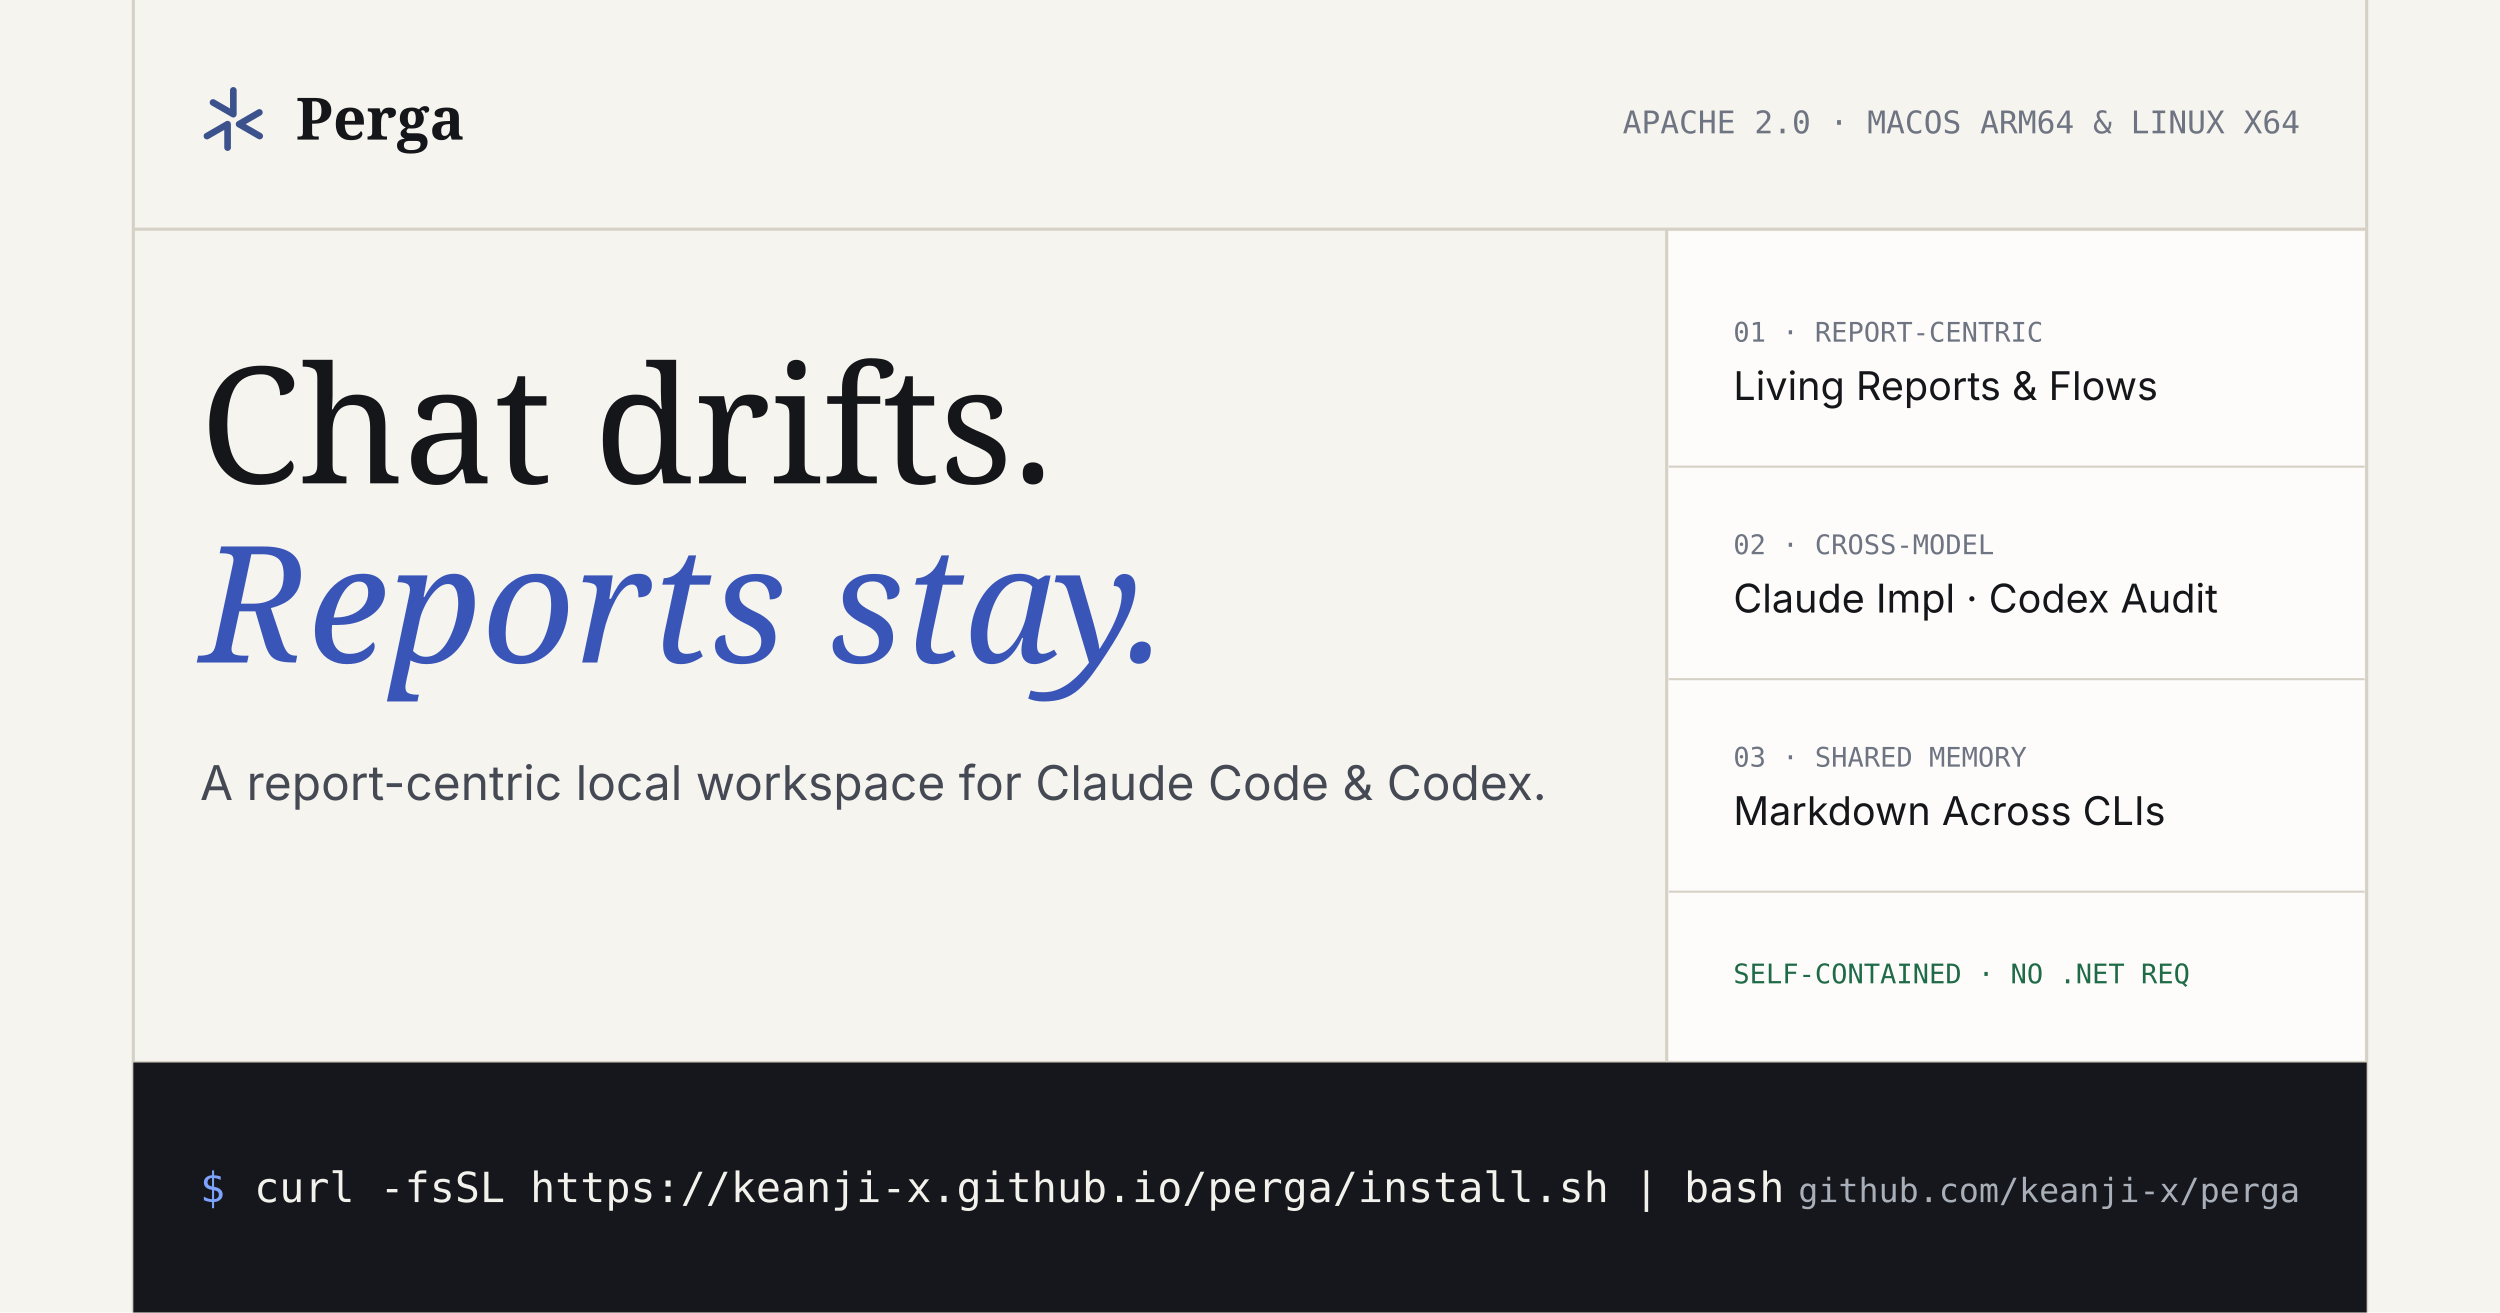
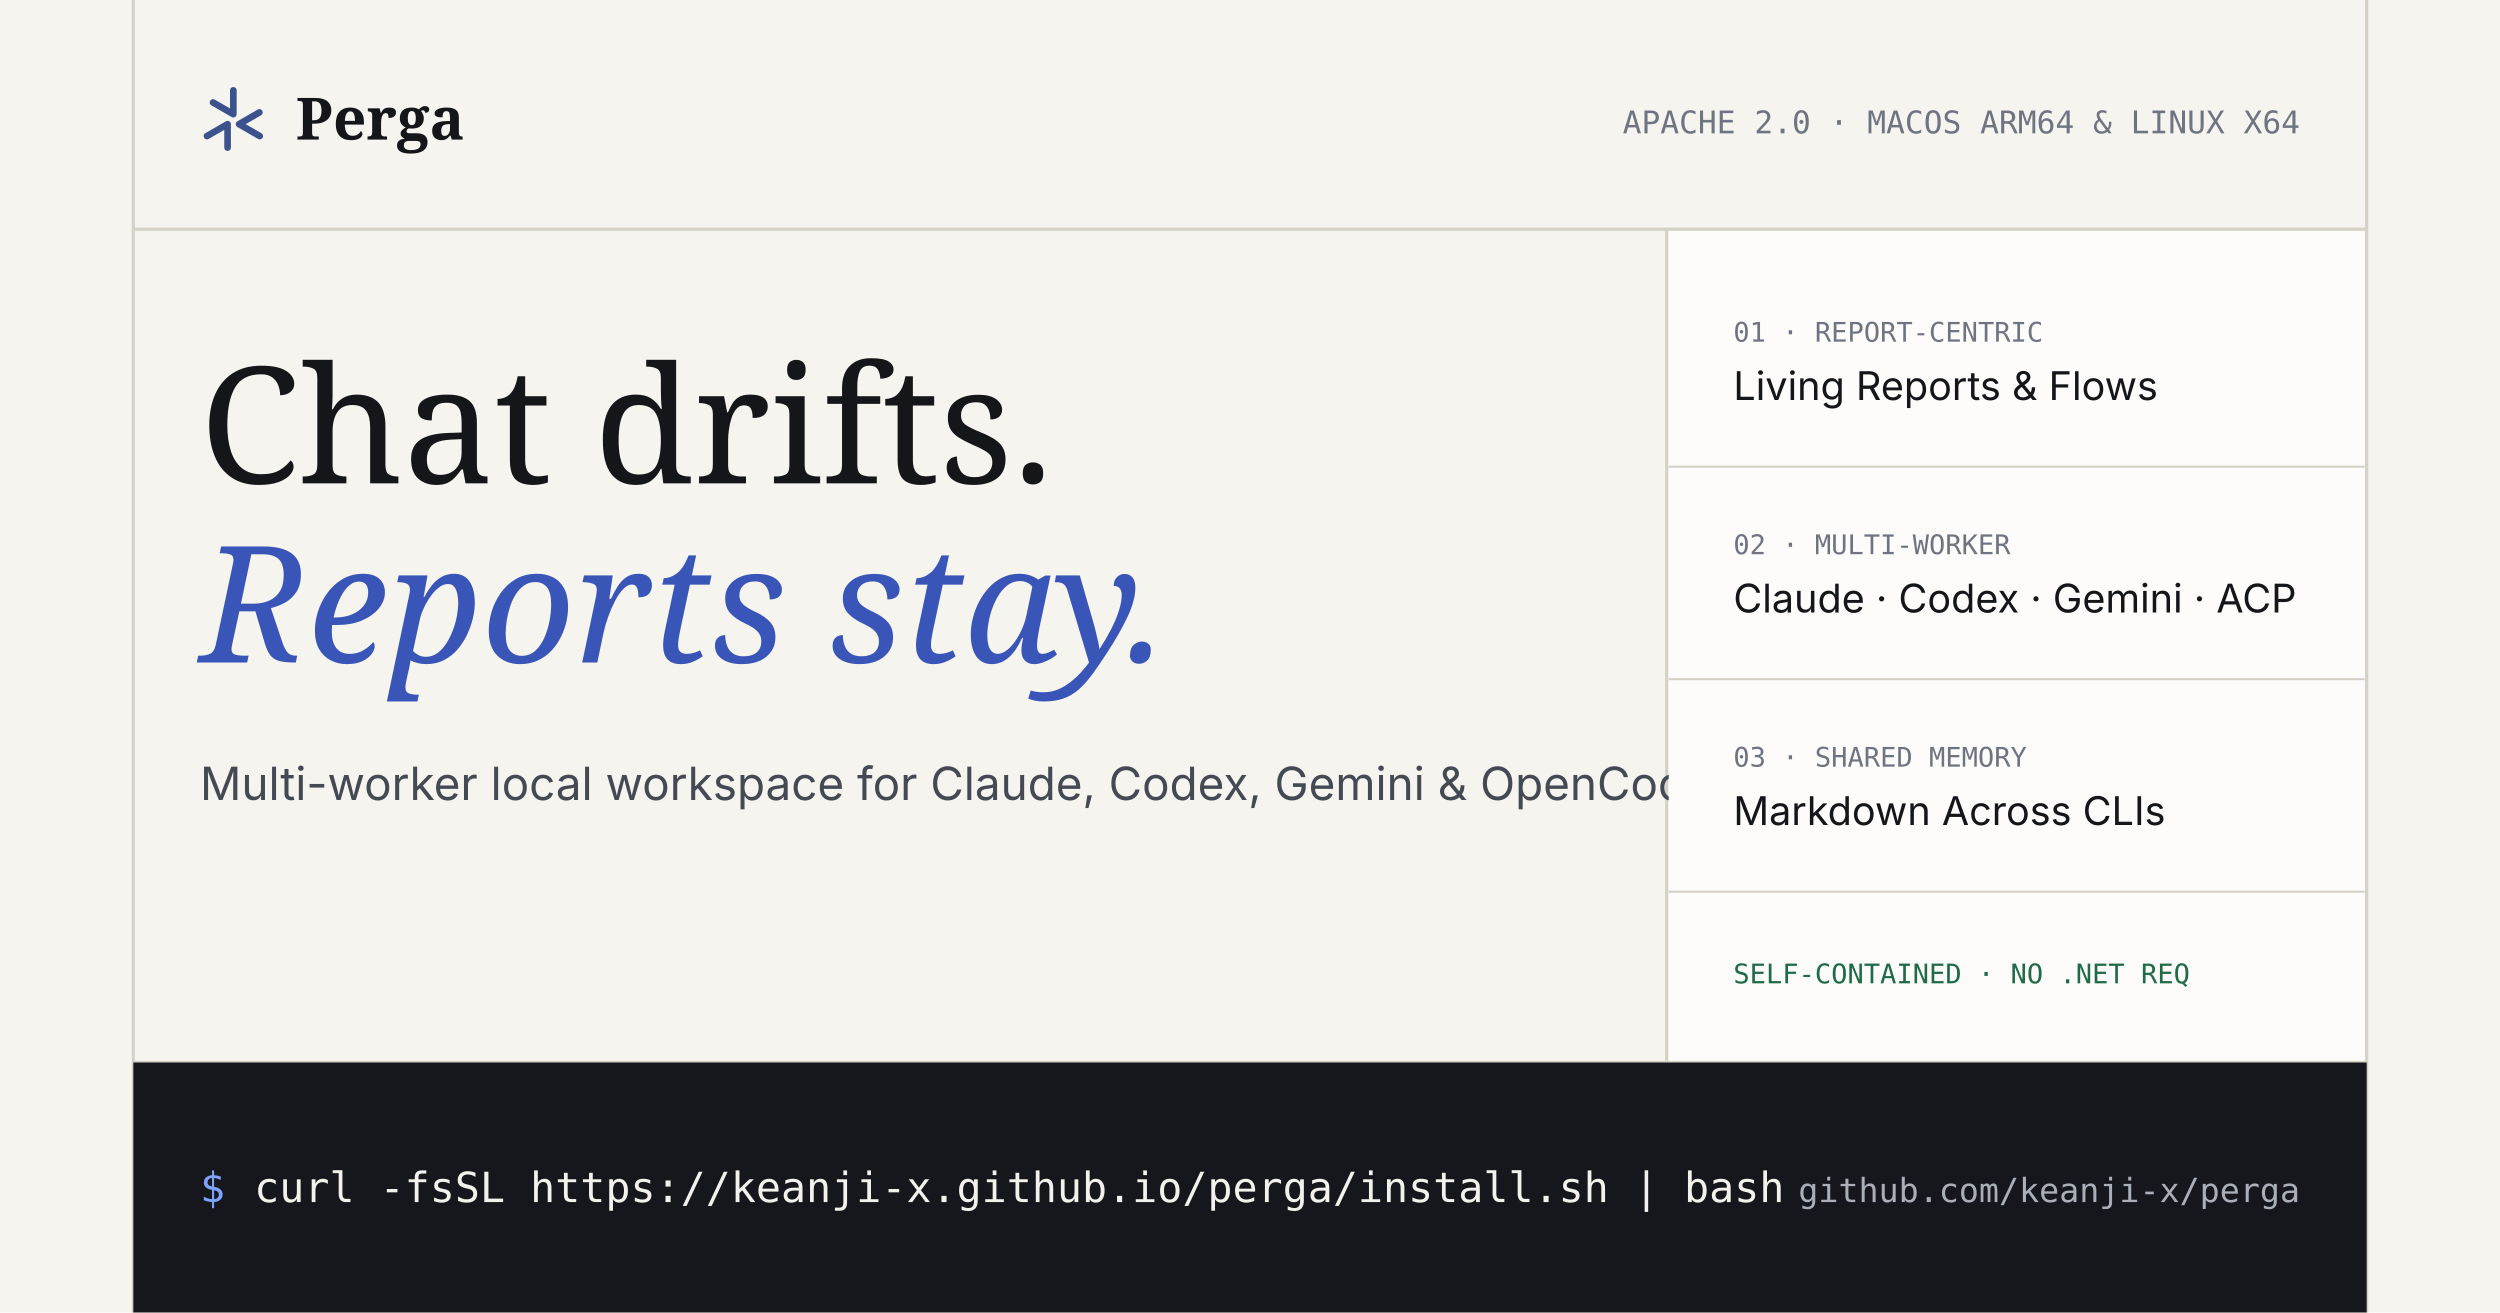
<svg xmlns="http://www.w3.org/2000/svg" width="1200" height="630" viewBox="0 0 1200 630">
  <rect width="1200" height="630" fill="#f6f4ee" />
  <line x1="64" y1="0" x2="64" y2="630" stroke="#d6d1c6" stroke-width="1.5" />
  <line x1="1136" y1="0" x2="1136" y2="630" stroke="#d6d1c6" stroke-width="1.5" />
  <line x1="64" y1="110" x2="1136" y2="110" stroke="#d6d1c6" stroke-width="1.5" />
  <line x1="64" y1="510" x2="1136" y2="510" stroke="#d6d1c6" stroke-width="1.5" />
  <line x1="800" y1="110" x2="800" y2="510" stroke="#d6d1c6" stroke-width="1.5" />
  <svg x="94" y="40" width="36" height="36" viewBox="0 0 384 384">
    <g fill="none" stroke="#3C528D" stroke-width="34" stroke-linecap="round" stroke-linejoin="round">
      <path d="M 192 36 L 192 158 L 88 98" />
      <path d="M 192 36 L 192 158 L 88 98" transform="rotate(120 192 192)" />
      <path d="M 192 36 L 192 158 L 88 98" transform="rotate(240 192 192)" />
    </g>
  </svg>
  <text x="142" y="67" font-family="Georgia, serif" font-size="28" font-weight="600" fill="#14161a">Perga</text>
  <text x="1104" y="64" text-anchor="end" font-family="monospace" font-size="15" fill="#6e7482">APACHE 2.0 · MACOS ARM64 &amp; LINUX X64</text>
  <text x="96" y="232" font-family="Georgia, serif" font-size="78" font-weight="500" fill="#14161a">Chat drifts.</text>
  <text x="96" y="318" font-family="Georgia, serif" font-style="italic" font-size="78" font-weight="400" fill="#3955b8">Reports stay.</text>
-   <text x="96" y="384" font-family="-apple-system, sans-serif" font-size="23" fill="#444954">A report-centric local workspace for Claude Code &amp; Codex.</text>
+   <text x="96" y="384" font-family="-apple-system, sans-serif" font-size="22" fill="#444954">Multi-worker local workspace for Claude, Codex, Gemini &amp; OpenCode.</text>
  <rect x="801" y="111" width="334" height="398" fill="#fdfcfa" />
  <text x="832" y="164" font-family="monospace" font-size="13" fill="#6e7482">01 · REPORT-CENTRIC</text>
  <text x="832" y="192" font-family="-apple-system, sans-serif" font-size="19" fill="#14161a">Living Reports &amp; Flows</text>
  <line x1="801" y1="224" x2="1135" y2="224" stroke="#d6d1c6" stroke-width="1" />
-   <text x="832" y="266" font-family="monospace" font-size="13" fill="#6e7482">02 · CROSS-MODEL</text>
-   <text x="832" y="294" font-family="-apple-system, sans-serif" font-size="19" fill="#14161a">Claude Impl · Codex Audit</text>
+   <text x="832" y="266" font-family="monospace" font-size="13" fill="#6e7482">02 · MULTI-WORKER</text>
+   <text x="832" y="294" font-family="-apple-system, sans-serif" font-size="19" fill="#14161a">Claude · Codex · Gemini · ACP</text>
  <line x1="801" y1="326" x2="1135" y2="326" stroke="#d6d1c6" stroke-width="1" />
  <text x="832" y="368" font-family="monospace" font-size="13" fill="#6e7482">03 · SHARED MEMORY</text>
  <text x="832" y="396" font-family="-apple-system, sans-serif" font-size="19" fill="#14161a">Markdown Across CLIs</text>
  <line x1="801" y1="428" x2="1135" y2="428" stroke="#d6d1c6" stroke-width="1" />
  <text x="832" y="472" font-family="monospace" font-size="13" fill="#1f6b48">SELF-CONTAINED · NO .NET REQ</text>
  <rect x="64" y="510" width="1072" height="120" fill="#15171c" />
  <text x="96" y="577" font-family="monospace" font-size="20" fill="#7ea3ff">$</text>
  <text x="122" y="577" font-family="monospace" font-size="20" fill="#f3f1eb">curl -fsSL https://keanji-x.github.io/perga/install.sh | bash</text>
  <text x="1104" y="577" text-anchor="end" font-family="monospace" font-size="16" fill="#a9afb9">github.com/keanji-x/perga</text>
</svg>
